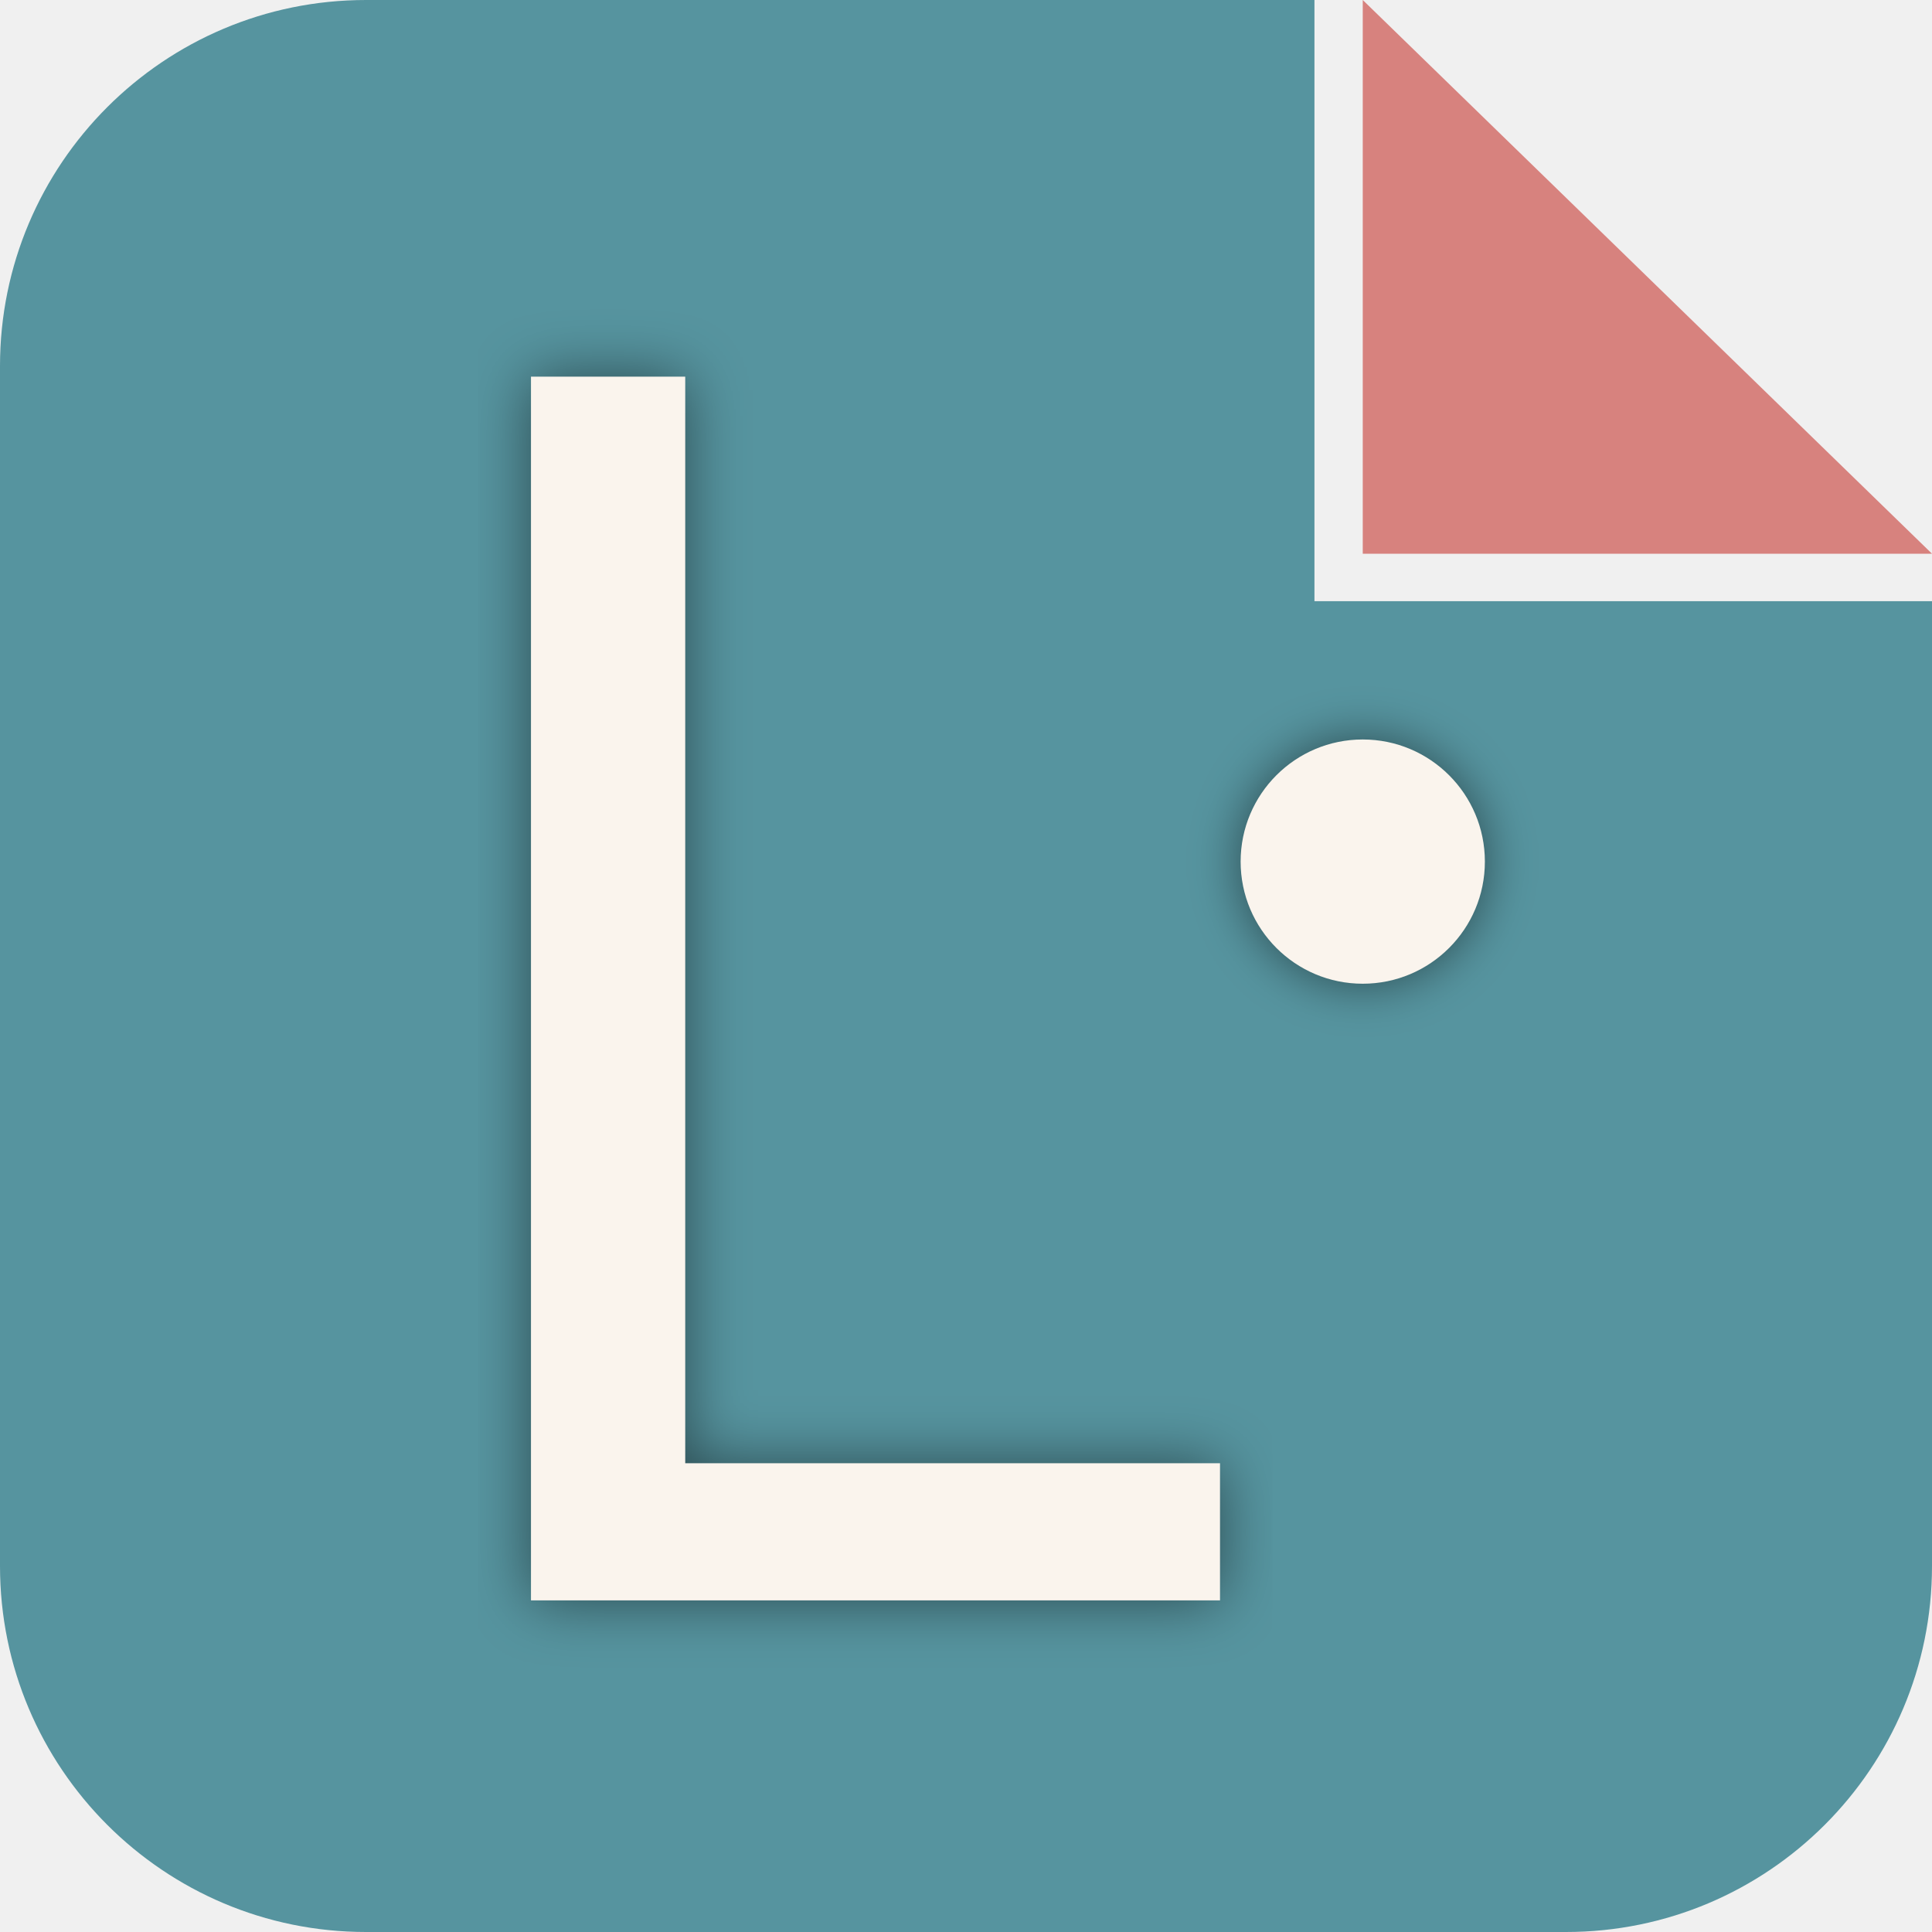
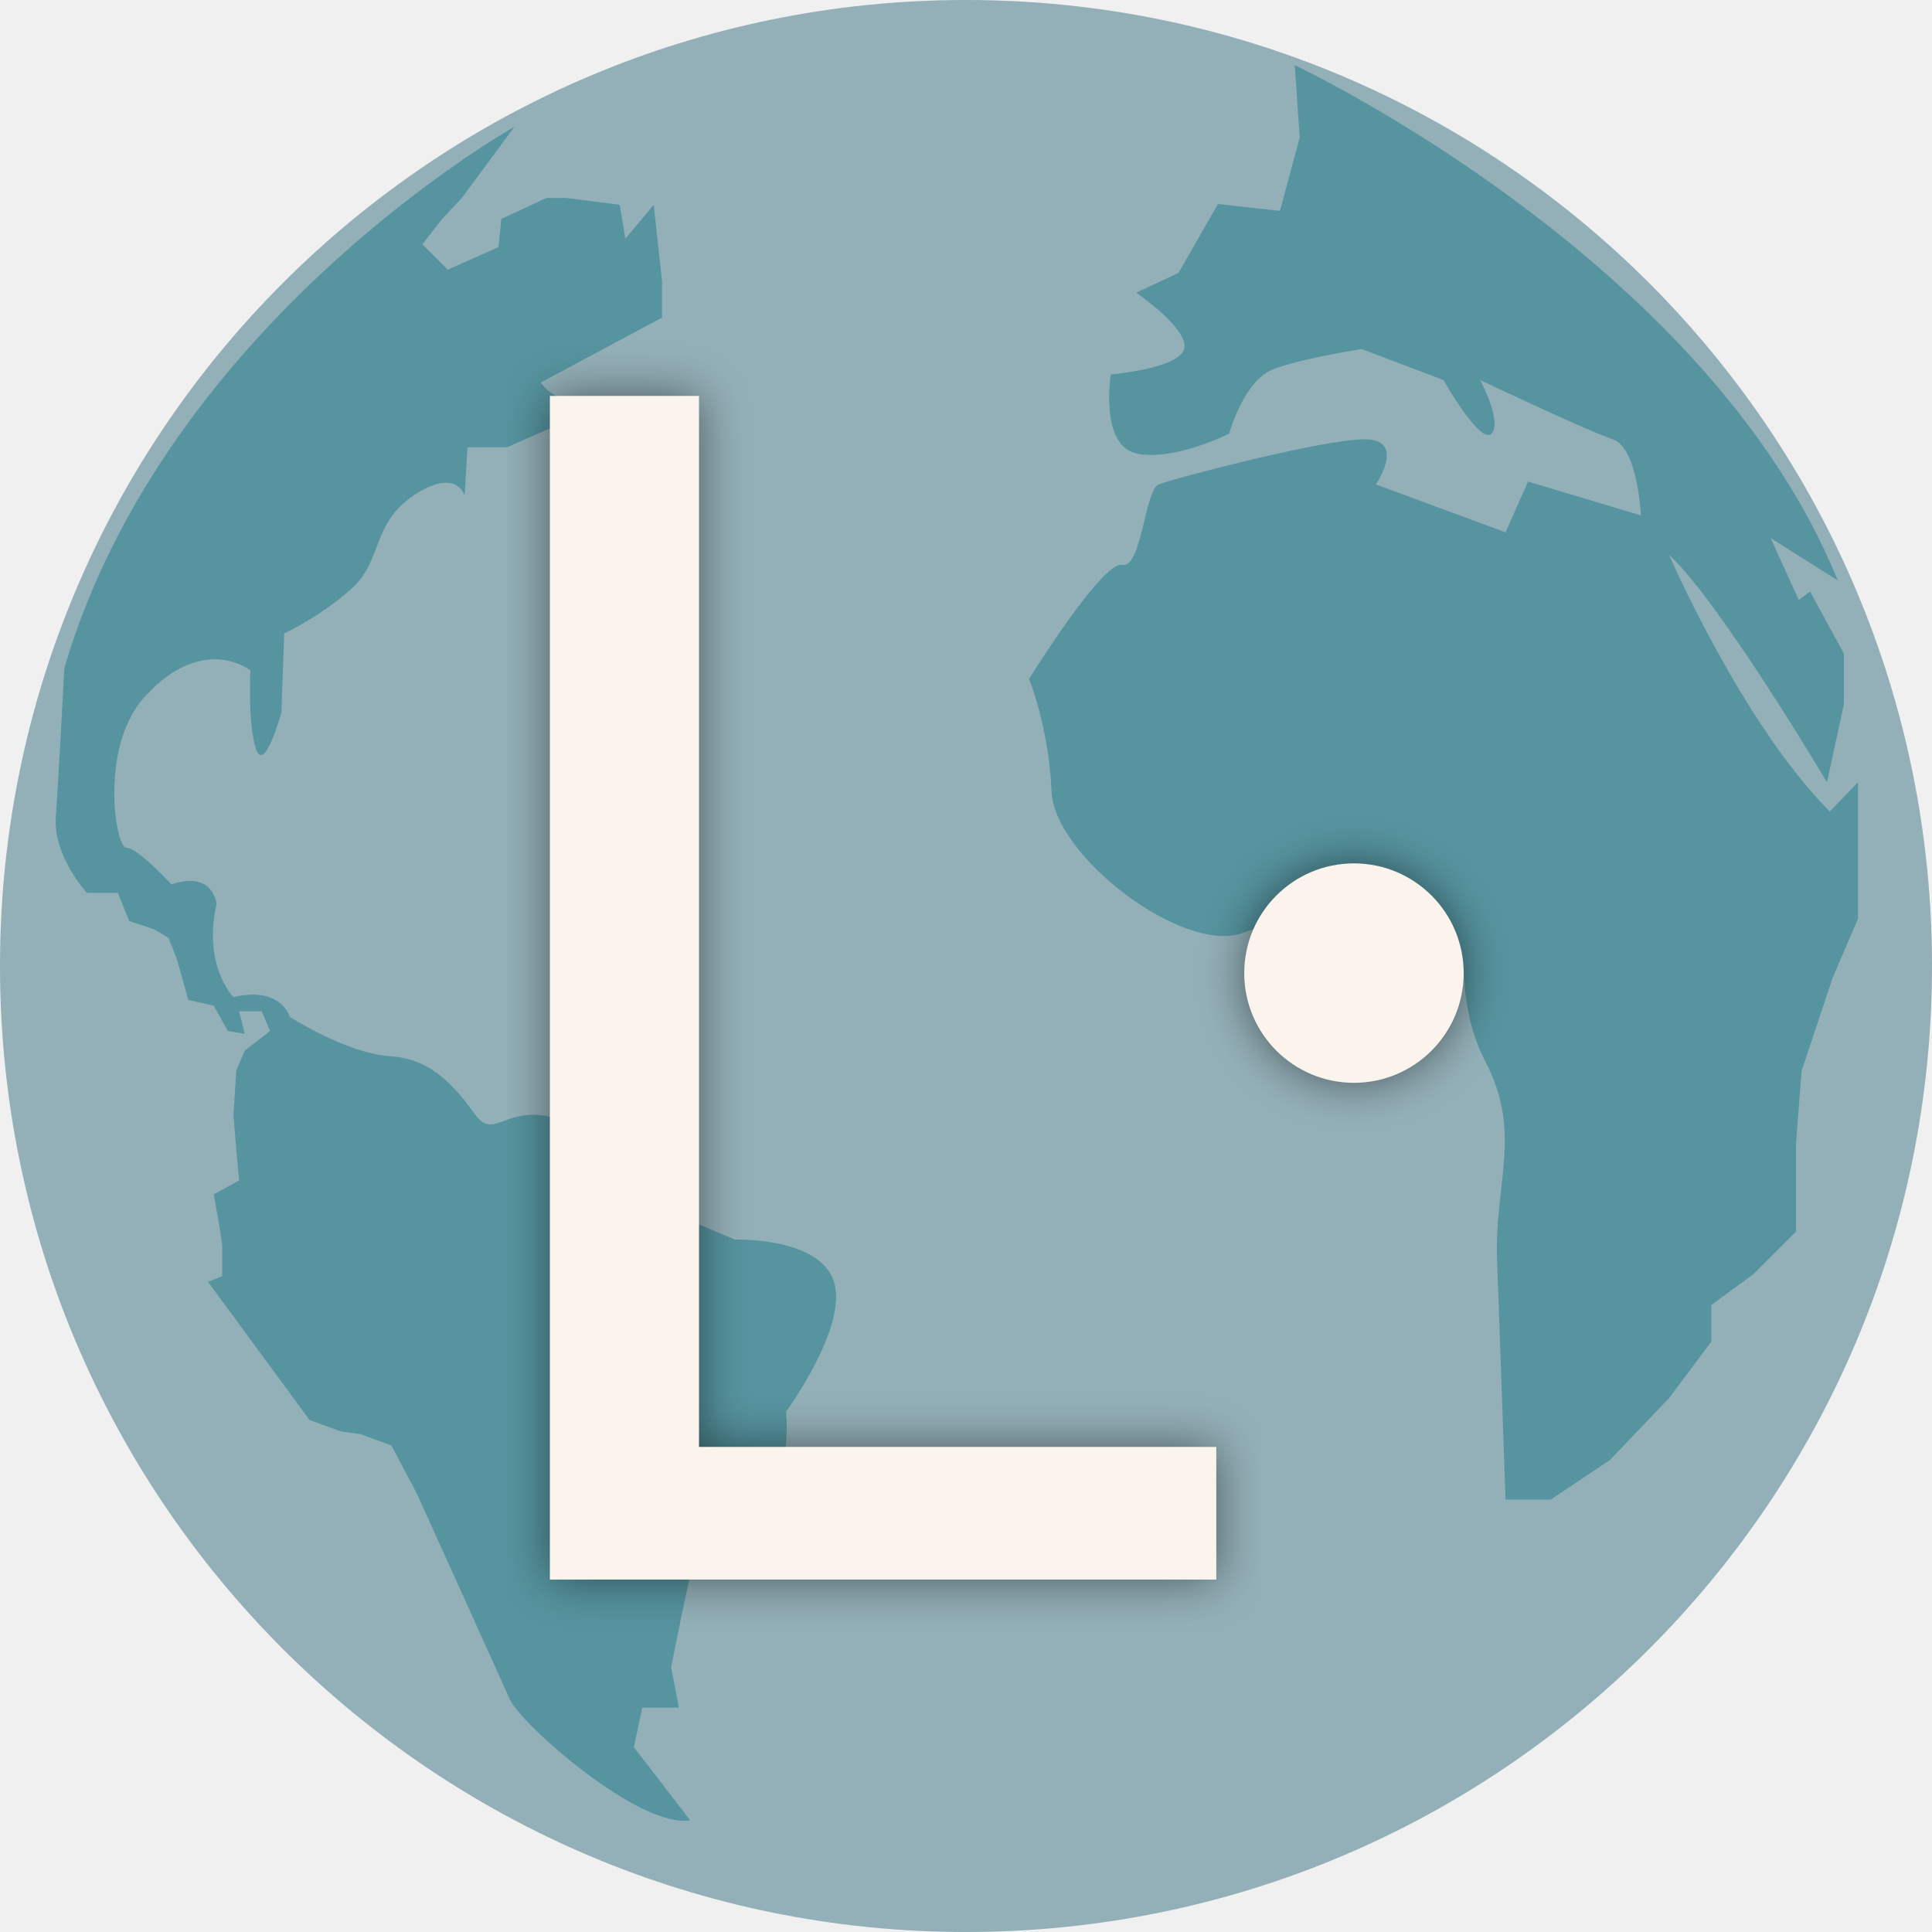
- <svg xmlns="http://www.w3.org/2000/svg" width="512" height="512" viewBox="0 0 512 512" version="1.1" id="svg1">
+ <svg xmlns="http://www.w3.org/2000/svg" width="512" height="512" viewBox="0 0 512 512" version="1.1" id="svg1" xml:space="preserve">
  <defs id="defs1">
-     <filter style="color-interpolation-filters:sRGB;" id="filter54" x="-0.077" y="-0.058" width="1.153" height="1.115">
+     <filter style="color-interpolation-filters:sRGB;" id="filter54" x="-0.065" y="-0.045" width="1.131" height="1.09">
      <feFlood result="flood" in="SourceGraphic" flood-opacity="0.498" flood-color="rgb(0,0,0)" id="feFlood53" />
      <feGaussianBlur result="blur" in="SourceGraphic" stdDeviation="6.079" id="feGaussianBlur53" />
      <feOffset result="offset" in="blur" dx="0" dy="0" id="feOffset53" />
      <feComposite result="comp1" operator="in" in="flood" in2="offset" id="feComposite53" />
      <feComposite result="comp2" operator="over" in="SourceGraphic" in2="comp1" id="feComposite54" />
    </filter>
    <filter style="color-interpolation-filters:sRGB;" id="filter56" x="-0.247" y="-0.247" width="1.493" height="1.493">
      <feFlood result="flood" in="SourceGraphic" flood-opacity="0.498" flood-color="rgb(0,0,0)" id="feFlood54" />
      <feGaussianBlur result="blur" in="SourceGraphic" stdDeviation="5" id="feGaussianBlur54" />
      <feOffset result="offset" in="blur" dx="0" dy="0" id="feOffset54" />
      <feComposite result="comp1" operator="in" in="flood" in2="offset" id="feComposite55" />
      <feComposite result="comp2" operator="over" in="SourceGraphic" in2="comp1" id="feComposite56" />
    </filter>
    <filter style="color-interpolation-filters:sRGB;" id="filter126" x="-0.278" y="-0.229" width="1.484" height="1.504">
      <feFlood result="flood" in="SourceGraphic" flood-opacity="0.498" flood-color="rgb(0,0,0)" id="feFlood125" />
      <feGaussianBlur result="blur" in="SourceGraphic" stdDeviation="13.982" id="feGaussianBlur125" />
      <feOffset result="offset" in="blur" dx="-11.702" dy="6.839" id="feOffset125" />
      <feComposite result="comp1" operator="in" in="flood" in2="offset" id="feComposite125" />
      <feComposite result="comp2" operator="atop" in="comp1" in2="comp1" id="feComposite126" />
    </filter>
+     <filter style="color-interpolation-filters:sRGB" id="filter56-2" x="-0.247" y="-0.247" width="1.493" height="1.493">
+       <feFlood result="flood" in="SourceGraphic" flood-opacity="0.498" flood-color="rgb(0,0,0)" id="feFlood54-1" />
+       <feGaussianBlur result="blur" in="SourceGraphic" stdDeviation="5" id="feGaussianBlur54-1" />
+       <feOffset result="offset" in="blur" dx="0" dy="0" id="feOffset54-2" />
+       <feComposite result="comp1" operator="in" in="flood" in2="offset" id="feComposite55-9" />
+       <feComposite result="comp2" operator="over" in="SourceGraphic" in2="comp1" id="feComposite56-7" />
+     </filter>
+     <filter style="color-interpolation-filters:sRGB" id="filter56-7" x="-0.247" y="-0.247" width="1.493" height="1.493">
+       <feFlood result="flood" in="SourceGraphic" flood-opacity="0.498" flood-color="rgb(0,0,0)" id="feFlood54-9" />
+       <feGaussianBlur result="blur" in="SourceGraphic" stdDeviation="5" id="feGaussianBlur54-0" />
+       <feOffset result="offset" in="blur" dx="0" dy="0" id="feOffset54-26" />
+       <feComposite result="comp1" operator="in" in="flood" in2="offset" id="feComposite55-6" />
+       <feComposite result="comp2" operator="over" in="SourceGraphic" in2="comp1" id="feComposite56-3" />
+     </filter>
+     <filter style="color-interpolation-filters:sRGB;" id="filter39" x="-0.037" y="-0.037" width="1.075" height="1.075">
+       <feFlood result="flood" in="SourceGraphic" flood-opacity="0.498" flood-color="rgb(0,0,0)" id="feFlood38" />
+       <feGaussianBlur result="blur" in="SourceGraphic" stdDeviation="8" id="feGaussianBlur38" />
+       <feOffset result="offset" in="blur" dx="0" dy="0" id="feOffset38" />
+       <feComposite result="comp1" operator="in" in="flood" in2="offset" id="feComposite38" />
+       <feComposite result="comp2" operator="over" in="SourceGraphic" in2="comp1" id="feComposite39" />
+     </filter>
+     <clipPath id="clipPath18">
+       <path id="path20" d="m0 600h800v-600h-800v600z" />
+     </clipPath>
  </defs>
  <g id="layer1">
+     <path style="display:none;fill:#93afb7;fill-opacity:1;stroke-width:3.041;stroke-linecap:round;stroke-linejoin:round;filter:url(#filter39)" id="rect1" width="512" height="512" x="0" y="0" d="M 100,0 H 412 A 100,100 45 0 1 512,100 V 412 A 100,100 135 0 1 412,512 H 100 A 100,100 45 0 1 0,412 V 100 A 100,100 135 0 1 100,0 Z" transform="matrix(0.7755557,0,0,0.7755557,57.45774,57.45774)" />
+     <circle style="fill:#93afb7;fill-opacity:1;stroke-width:3.804;stroke-linecap:round;stroke-linejoin:round" id="path44" cx="256" cy="256" r="256" />
    <path d="M 46.527,0 A 46.527,36.511 0 0 0 0,36.512 V 475.488 A 46.527,36.511 0 0 0 46.527,512 H 465.473 A 46.527,36.511 0 0 0 512,475.488 V 159.32 H 335.297 V 0 Z" style="display:none;fill:#6e9f56;fill-opacity:1;stroke-width:3.041;stroke-linecap:round;stroke-linejoin:round" id="path102" />
-     <path d="M 97,0 C 43.428,0 0,43.428 0,97 v 318 c 0,53.572 43.428,97 97,97 h 318 c 53.572,0 97,-43.428 97,-97 V 159.32 H 348.343 V 0 Z" style="display:inline;fill:#56949f;stroke-width:3.041;stroke-linecap:round;stroke-linejoin:round" id="path103" />
+     <path d="M 97,0 C 43.428,0 0,43.428 0,97 v 318 c 0,53.572 43.428,97 97,97 h 318 c 53.572,0 97,-43.428 97,-97 V 159.32 H 348.343 V 0 Z" style="display:none;fill:#569f78;fill-opacity:1;stroke-width:3.041;stroke-linecap:round;stroke-linejoin:round" id="path103" />
    <path d="M 57.922,3.583 V 508.418 H 454.078 V 106.127 H 340.346 V 3.583 Z" style="display:none;fill:#56949f;fill-opacity:1;stroke-width:3.118;stroke-linecap:round;stroke-linejoin:round" id="path23" />
-     <path d="M 361.143,1.1195368e-8 V 146.741 h 150.857 z" style="fill:#d7827e;fill-opacity:1;stroke-width:4.953;stroke-linecap:round;stroke-linejoin:round" id="path22" />
-     <text xml:space="preserve" style="font-size:341.333px;font-family:Arvo;-inkscape-font-specification:Arvo;fill:#faf4ed;fill-opacity:1;stroke:none;stroke-width:3.041;stroke-linecap:round;stroke-linejoin:round;stroke-dasharray:none;stroke-opacity:1;filter:url(#filter54)" x="136.917" y="382.333" id="text23" transform="matrix(1.33072,0,0,1.33072,-85.54327,-84.66427)">
-       <tspan id="tspan23" x="136.917" y="382.333">L</tspan>
+     <path id="path32" style="fill:#56949f;fill-opacity:1" d="m 0,0 c 0,0 -0.919,26.656 -1.379,39.064 -0.46,12.409 4.136,20.682 -1.839,32.171 -5.974,11.49 -1.379,20.682 -6.893,21.141 -5.515,0.459 -22.979,3.677 -32.63,0 -9.652,-3.677 -30.793,12.409 -31.252,22.979 -0.459,10.57 -3.676,18.383 -3.676,18.383 0,0 11.949,19.262 15.166,18.593 3.217,-0.669 3.677,12.199 5.975,13.118 2.298,0.92 26.655,7.354 33.549,7.354 6.893,0 1.838,-7.354 1.838,-7.354 L 0,157.639 l 3.677,8.273 18.383,-5.515 c 0,0 -0.459,11.03 -4.596,12.409 -4.137,1.378 -21.601,9.651 -21.601,9.651 0,0 3.678,-6.894 1.839,-8.732 -1.839,-1.839 -7.813,8.732 -7.813,8.732 l -13.327,5.055 c 0,0 -9.192,-1.379 -14.248,-3.217 -5.055,-1.838 -7.353,-10.57 -7.353,-10.57 0,0 -9.191,-4.596 -15.166,-3.217 -5.975,1.378 -4.137,12.868 -4.137,12.868 0,0 11.03,0.919 11.949,4.136 0.919,3.217 -7.812,9.192 -7.812,9.192 l 6.893,3.217 6.434,11.232 10.111,-1.122 3.217,11.95 -0.807,11.806 c 0,0 67.293,-31.638 88.51,-83.995 l -10.953,6.928 4.596,-10.111 1.838,1.379 5.515,-10.11 v -8.273 l -2.757,-12.71 c 0,0 -17.515,29.546 -25.737,37.068 0,0 11.957,-27.574 26.197,-41.822 l 4.595,4.754 V 94.662 L 53.311,85.01 48.256,69.844 47.336,57.895 V 43.648 L 40.442,36.755 33.549,31.699 V 25.724 L 26.655,16.521 17.004,6.411 7.353,-0.024 H 0 Z" transform="matrix(1.62581,0,0,-1.62581,398.9848,397.3642)" />
+     <path id="path36" style="fill:#56949f;fill-opacity:1" d="m 0,0 -9.191,11.949 1.379,6.435 h 5.974 L -3.112,24.973 -1.378,33.55 0,39.983 5.199,45.39 c 0,0 11.807,4.705 10.428,21.25 0,0 10.109,13.788 7.812,21.14 -2.298,7.353 -16.145,6.894 -16.145,6.894 l -22.919,9.651 c 0,0 -1.838,9.652 -8.272,10.571 -6.435,0.918 -8.273,-3.677 -11.031,0 -2.758,3.676 -6.576,9.194 -13.858,9.652 -7.282,0.458 -16.474,6.432 -16.474,6.432 0,0 -1.379,5.055 -9.191,3.217 0,0 -5.056,5.056 -2.758,15.167 0,0 -0.459,5.515 -7.354,3.217 0,0 -5.514,5.975 -7.353,5.975 -1.838,0 -4.596,17.464 3.678,25.277 0,0 7.812,9.191 16.545,3.676 0,0 -0.461,-8.732 0.918,-12.868 1.379,-4.136 4.136,5.975 4.136,5.975 l 0.46,12.868 c 0,0 5.975,2.758 11.031,7.353 5.054,4.596 3.216,10.571 10.11,15.166 6.893,4.596 8.272,0 8.272,0 l 0.459,7.813 h 6.435 l 15.626,6.894 c 0,0 -7.354,-0.46 -10.111,3.677 l 19.761,10.57 v 5.974 l -1.355,12.409 -4.619,-5.515 -0.918,5.515 -8.733,1.121 h -3.216 l -7.354,-3.419 -0.46,-4.596 -8.272,-3.676 -4.137,4.136 3.218,4.136 3.216,3.419 8.566,11.597 c 0,0 -56.809,-31.864 -73.36,-88.241 0,0 -0.925,-17.772 -1.384,-24.206 -0.46,-6.434 5.054,-12.408 5.054,-12.408 h 5.056 l 1.838,-4.596 4.136,-1.379 2.299,-1.379 1.378,-3.583 1.838,-6.528 4.137,-0.92 2.297,-4.135 2.758,-0.46 -0.919,3.676 h 3.677 l 1.378,-3.216 -4.136,-3.217 -1.379,-3.218 -0.459,-7.352 0.459,-5.516 0.46,-5.055 -4.136,-2.298 0.918,-5.055 0.461,-3.217 v -5.056 l -2.299,-0.919 16.545,-22.519 5.056,-1.839 3.216,-0.459 5.056,-1.839 4.137,-7.812 c 0,0 13.327,-29.415 15.166,-33.55 C -27.574,15.638 -8.271,-1.367 0,0.012" transform="matrix(1.62581,0,0,-1.62581,182.9147,482.4265)" />
+     <text xml:space="preserve" style="font-size:420.825px;font-family:Arvo;-inkscape-font-specification:Arvo;fill:#faf4ed;fill-opacity:1;stroke:none;stroke-width:3.041;stroke-linecap:round;stroke-linejoin:round;stroke-dasharray:none;stroke-opacity:1;filter:url(#filter54)" x="136.917" y="382.333" id="text23" transform="matrix(1.043946,0,0,1.043946,-39.83636,19.46419)">
+       <tspan id="tspan23" x="136.917" y="382.333" style="font-size:420.825px">L</tspan>
    </text>
-     <circle style="fill:#faf4ed;fill-opacity:1;stroke:none;stroke-width:3.041;stroke-linecap:round;stroke-linejoin:round;stroke-dasharray:none;stroke-opacity:1;filter:url(#filter56)" id="path24" cx="335.673" cy="235.209" r="24.321" transform="matrix(1.33072,0,0,1.33072,-85.54327,-84.66427)" />
+     <circle style="display:inline;fill:#faf4ed;fill-opacity:1;stroke:none;stroke-width:3.041;stroke-linecap:round;stroke-linejoin:round;stroke-dasharray:none;stroke-opacity:1;filter:url(#filter56)" id="path24" cx="335.673" cy="235.209" r="24.321" transform="matrix(1.195582,0,0,1.195582,-42.51445,-23.32924)" />
+     <circle style="display:none;fill:#faf4ed;fill-opacity:1;stroke:none;stroke-width:3.041;stroke-linecap:round;stroke-linejoin:round;stroke-dasharray:none;stroke-opacity:1;filter:url(#filter56-7)" id="path24-4" cx="335.673" cy="235.209" r="24.321" transform="matrix(1.286795,0,0,1.286795,-275.4526,-12.69045)" />
+     <g id="layer1-3" transform="matrix(1.300648,0,0,1.300648,-583.8465,-700.8703)" style="display:none">
+       <g id="g14" transform="matrix(1.25,0,0,-1.25,145.71,1110.2)">
+         <g id="g16" clip-path="url(#clipPath18)">
+           <g id="g22" transform="translate(554.43,299.61)">
+             <path id="path3655" d="m 3.033,0 c 0,-86.965 -70.498,-157.46 -157.46,-157.46 -86.963,0 -157.46,70.497 -157.46,157.46 0,86.964 70.498,157.46 157.46,157.46 86.965,0 157.46,-70.496 157.46,-157.46" style="fill:#2c89a0" />
+             <path id="path24-1" style="fill:#7cb7ed" d="m 0,0 c 0,-85.29 -69.14,-154.43 -154.43,-154.43 -85.288,0 -154.43,69.139 -154.43,154.43 0,85.289 69.14,154.43 154.43,154.43 C -69.14,154.43 0,85.289 0,0" />
+           </g>
+           <g id="g26" transform="translate(447,151.47)">
+             <path id="path28" style="fill:#ffffff" d="m 0,0 c 0,0 -48.604,-15.479 -97.901,1.301 0,0 28.344,4.175 41.625,11.737 C -42.995,20.601 0,0 0,0" />
+           </g>
+           <g id="g30" transform="translate(487.95,212.66)" />
+           <g id="g34" transform="translate(355.05,160.34)" />
+           <g id="g38" transform="translate(400,455.04)">
+             <path id="path40" style="fill:#ffffff" d="m 0,0 c 51.067,0 79.29,-21.887 79.29,-21.887 0,0 -18.978,-8.148 -48.391,0 0,0 -22.689,-1.096 -38.656,-7.819 -15.966,-6.723 -24.437,10.924 -24.437,10.924 0,0 -13.981,-9.608 -38.049,1.919 0,0 31.781,16.863 70.243,16.863" />
+           </g>
+         </g>
+       </g>
+     </g>
+     <text xml:space="preserve" style="font-size:420.825px;font-family:Arvo;-inkscape-font-specification:Arvo;display:none;fill:#faf4ed;fill-opacity:1;stroke:none;stroke-width:3.041;stroke-linecap:round;stroke-linejoin:round;stroke-dasharray:none;stroke-opacity:1;filter:url(#filter54)" x="136.917" y="382.333" id="text45" transform="matrix(1.149453,0,0,1.149453,-49.75279,-2.782495)">
+       <tspan id="tspan45" x="136.917" y="382.333" style="font-size:420.825px">S</tspan>
+     </text>
  </g>
</svg>
